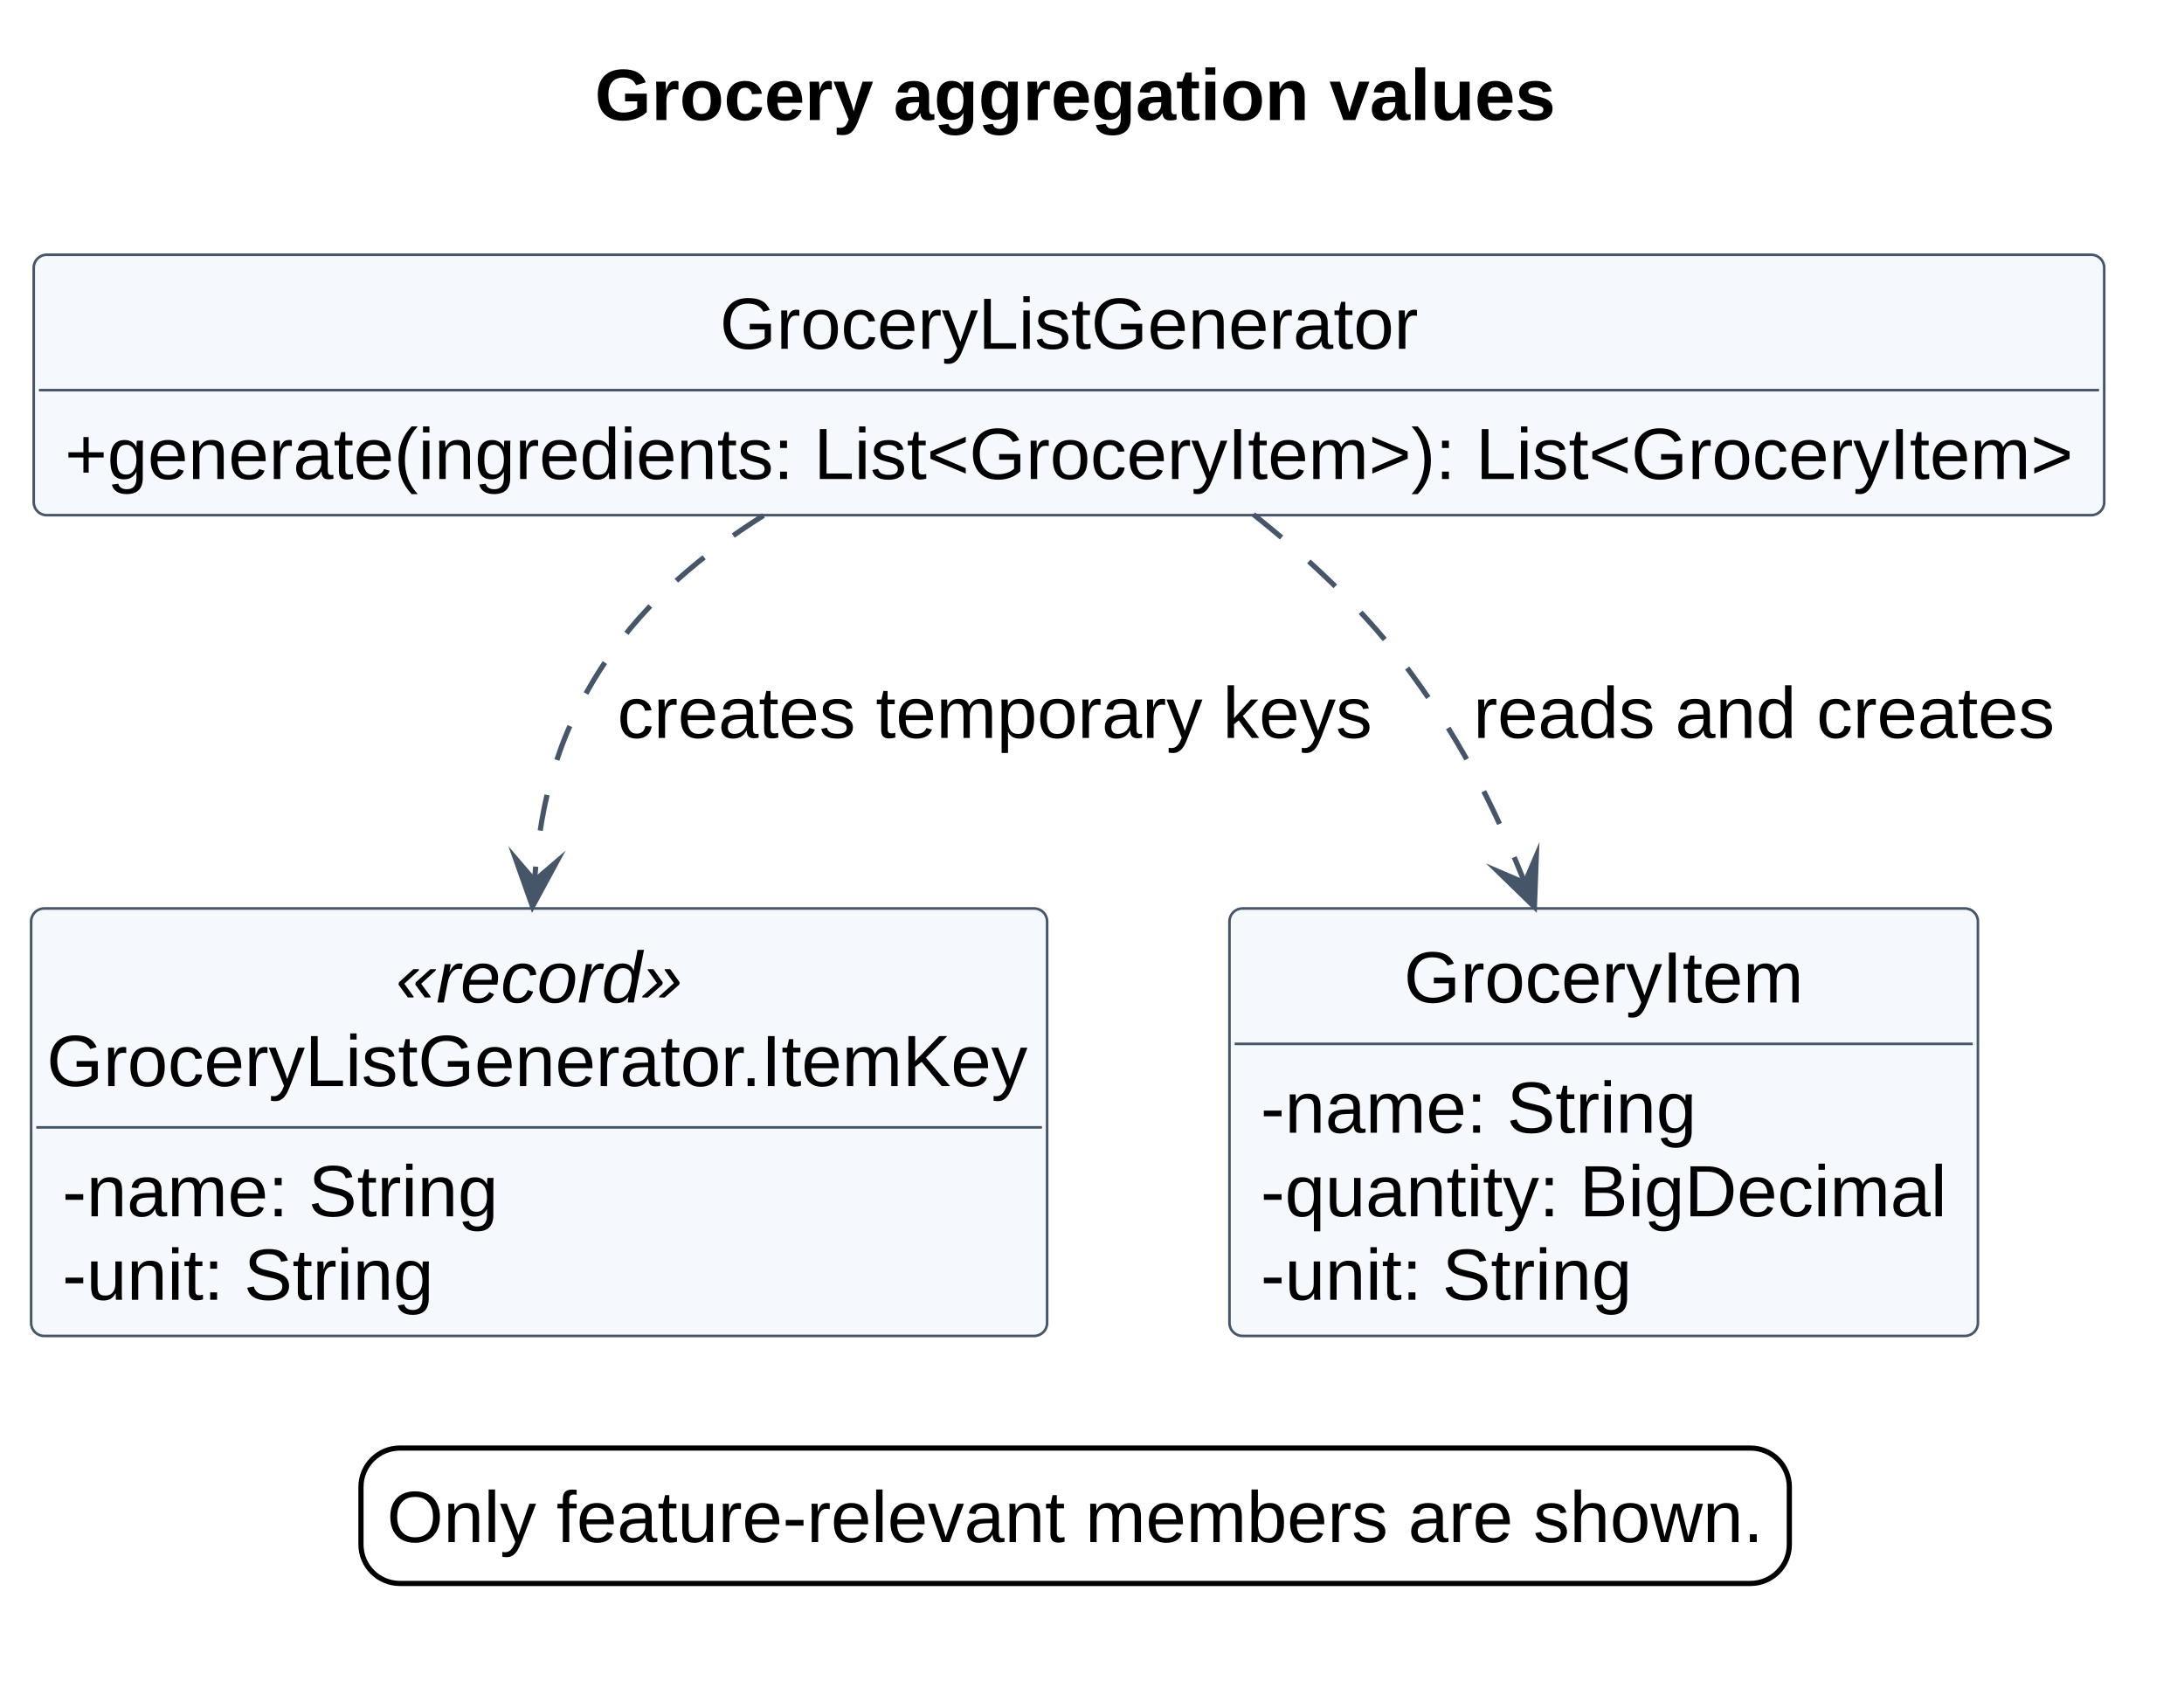
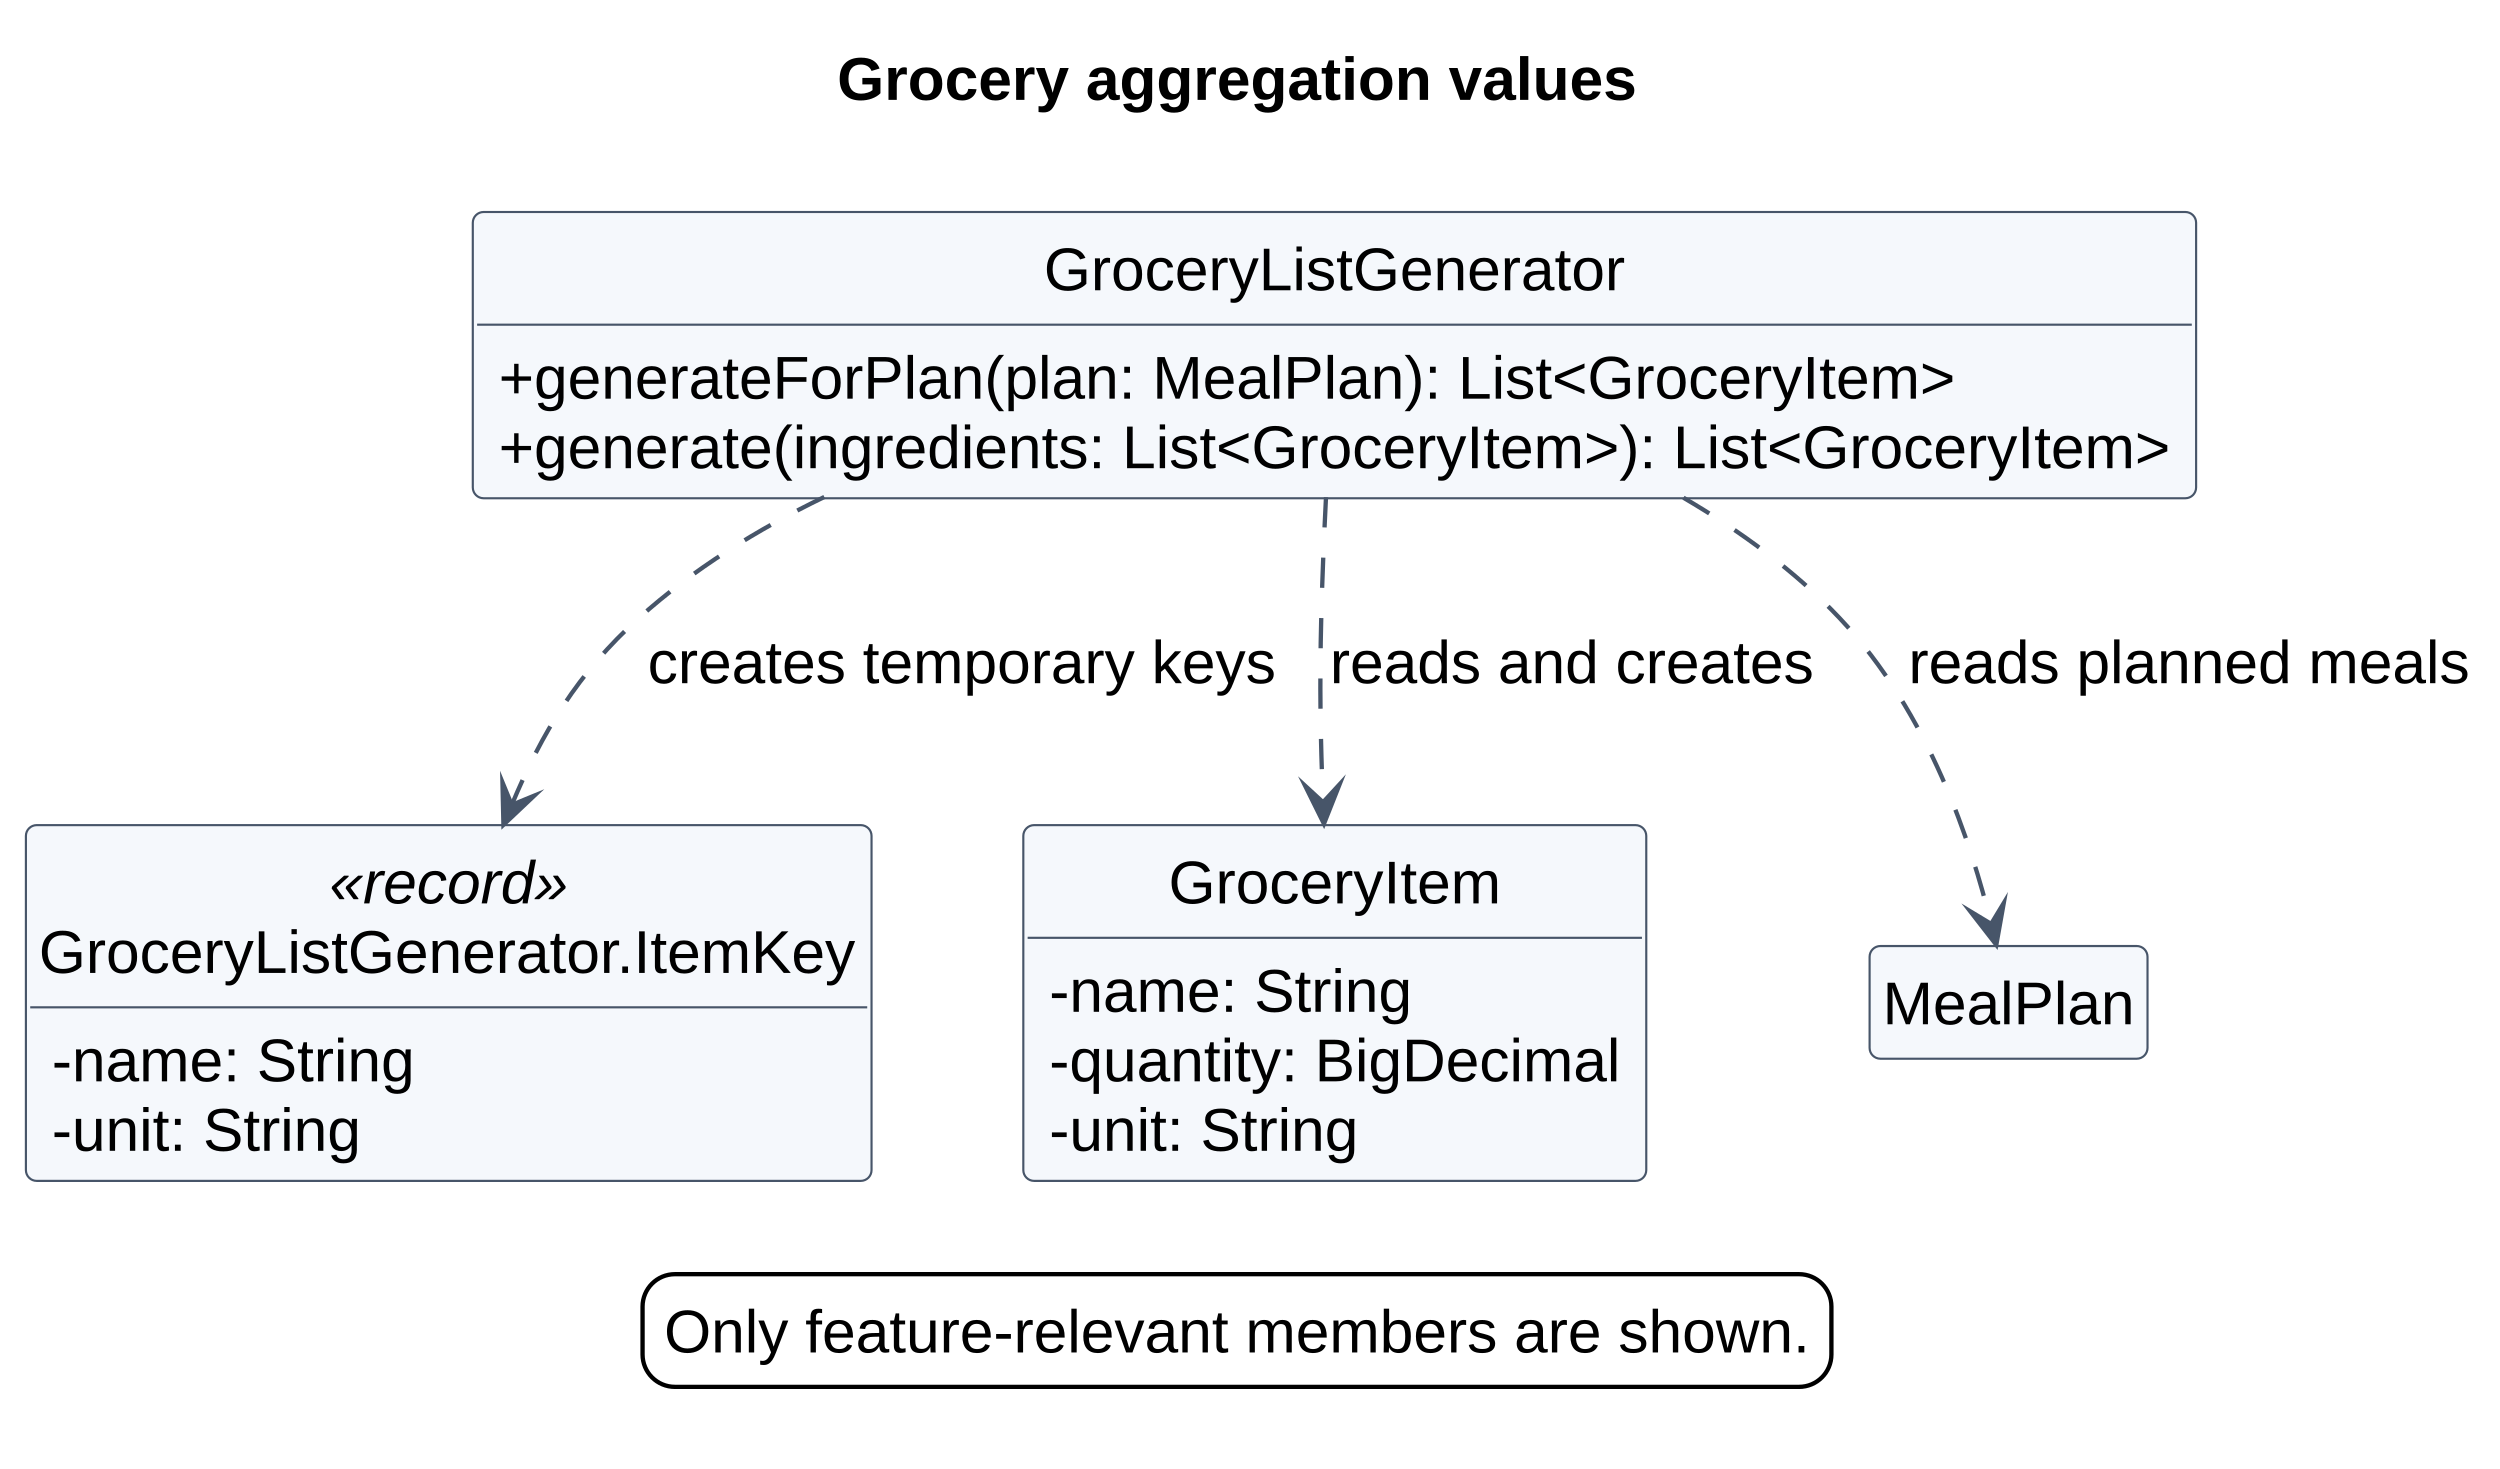
- <svg xmlns="http://www.w3.org/2000/svg" version="1.1" data-diagram-type="CLASS" style="width:421px;height:324px;background:#FFFFFF;" width="421px" height="324px" viewBox="0 0 421 324" zoomAndPan="magnify" preserveAspectRatio="none" contentStyleType="text/css">
+ <svg xmlns="http://www.w3.org/2000/svg" version="1.1" data-diagram-type="CLASS" style="width:579px;height:340px;background:#FFFFFF;" width="579px" height="340px" viewBox="0 0 579 340" zoomAndPan="magnify" preserveAspectRatio="none" contentStyleType="text/css">
  <defs />
  <g font-family="sans-serif" lengthAdjust="spacing">
    <g class="title" data-source-line="5">
-       <text x="114.661" y="23.132" fill="#000" font-size="14" textLength="185.179" font-weight="700" font-family="Arial">Grocery aggregation values</text>
+       <text x="193.896" y="23.132" fill="#000" font-size="14" textLength="185.179" font-weight="700" font-family="Arial">Grocery aggregation values</text>
    </g>
    <g class="entity" data-qualified-name="GroceryListGenerator" id="ent0001" data-source-line="11">
-       <rect x="6.5" y="49.099" width="399.119" height="50.197" fill="#F5F8FC" style="stroke:#475569;stroke-width:0.5;" rx="2.5" ry="2.5" />
-       <text x="138.756" y="67.23" fill="#000" font-size="14" textLength="134.606" font-family="Arial">GroceryListGenerator</text>
-       <line x1="7.5" y1="75.197" x2="404.619" y2="75.197" style="stroke:#475569;stroke-width:0.5;" />
-       <text x="12.5" y="92.329" fill="#000" font-size="14" textLength="387.119" font-family="Arial">+generate(ingredients: List&lt;GroceryItem&gt;): List&lt;GroceryItem&gt;</text>
+       <rect x="109.5" y="49.099" width="399.119" height="66.296" fill="#F5F8FC" style="stroke:#475569;stroke-width:0.5;" rx="2.5" ry="2.5" />
+       <text x="241.756" y="67.23" fill="#000" font-size="14" textLength="134.606" font-family="Arial">GroceryListGenerator</text>
+       <line x1="110.5" y1="75.197" x2="507.619" y2="75.197" style="stroke:#475569;stroke-width:0.5;" />
+       <text x="115.5" y="92.329" fill="#000" font-size="14" textLength="337.333" font-family="Arial">+generateForPlan(plan: MealPlan): List&lt;GroceryItem&gt;</text>
+       <text x="115.5" y="108.428" fill="#000" font-size="14" textLength="387.119" font-family="Arial">+generate(ingredients: List&lt;GroceryItem&gt;): List&lt;GroceryItem&gt;</text>
    </g>
-     <g class="entity" data-qualified-name="ItemKey" id="ent0002" data-source-line="14">
-       <rect x="6" y="175.099" width="195.848" height="82.395" fill="#F5F8FC" style="stroke:#475569;stroke-width:0.5;" rx="2.5" ry="2.5" />
-       <text x="76.296" y="193.23" fill="#000" font-size="14" textLength="55.255" font-style="italic" font-family="Arial">«record»</text>
-       <text x="9" y="209.329" fill="#000" font-size="14" textLength="189.848" font-family="Arial">GroceryListGenerator.ItemKey</text>
-       <line x1="7" y1="217.296" x2="200.848" y2="217.296" style="stroke:#475569;stroke-width:0.5;" />
-       <text x="12" y="234.428" fill="#000" font-size="14" textLength="84.034" font-family="Arial">-name: String</text>
-       <text x="12" y="250.526" fill="#000" font-size="14" textLength="71.586" font-family="Arial">-unit: String</text>
+     <g class="entity" data-qualified-name="ItemKey" id="ent0002" data-source-line="15">
+       <rect x="6" y="191.099" width="195.848" height="82.395" fill="#F5F8FC" style="stroke:#475569;stroke-width:0.5;" rx="2.5" ry="2.5" />
+       <text x="76.296" y="209.23" fill="#000" font-size="14" textLength="55.255" font-style="italic" font-family="Arial">«record»</text>
+       <text x="9" y="225.329" fill="#000" font-size="14" textLength="189.848" font-family="Arial">GroceryListGenerator.ItemKey</text>
+       <line x1="7" y1="233.296" x2="200.848" y2="233.296" style="stroke:#475569;stroke-width:0.5;" />
+       <text x="12" y="250.428" fill="#000" font-size="14" textLength="84.034" font-family="Arial">-name: String</text>
+       <text x="12" y="266.526" fill="#000" font-size="14" textLength="71.586" font-family="Arial">-unit: String</text>
    </g>
-     <g class="entity" data-qualified-name="GroceryItem" id="ent0003" data-source-line="18">
-       <rect x="237" y="175.099" width="144.275" height="82.395" fill="#F5F8FC" style="stroke:#475569;stroke-width:0.5;" rx="2.5" ry="2.5" />
-       <text x="270.631" y="193.23" fill="#000" font-size="14" textLength="77.014" font-family="Arial">GroceryItem</text>
-       <line x1="238" y1="201.197" x2="380.275" y2="201.197" style="stroke:#475569;stroke-width:0.5;" />
-       <text x="243" y="218.329" fill="#000" font-size="14" textLength="84.034" font-family="Arial">-name: String</text>
-       <text x="243" y="234.428" fill="#000" font-size="14" textLength="132.275" font-family="Arial">-quantity: BigDecimal</text>
-       <text x="243" y="250.526" fill="#000" font-size="14" textLength="71.586" font-family="Arial">-unit: String</text>
+     <g class="entity" data-qualified-name="GroceryItem" id="ent0003" data-source-line="19">
+       <rect x="237" y="191.099" width="144.275" height="82.395" fill="#F5F8FC" style="stroke:#475569;stroke-width:0.5;" rx="2.5" ry="2.5" />
+       <text x="270.631" y="209.23" fill="#000" font-size="14" textLength="77.014" font-family="Arial">GroceryItem</text>
+       <line x1="238" y1="217.197" x2="380.275" y2="217.197" style="stroke:#475569;stroke-width:0.5;" />
+       <text x="243" y="234.329" fill="#000" font-size="14" textLength="84.034" font-family="Arial">-name: String</text>
+       <text x="243" y="250.428" fill="#000" font-size="14" textLength="132.275" font-family="Arial">-quantity: BigDecimal</text>
+       <text x="243" y="266.526" fill="#000" font-size="14" textLength="71.586" font-family="Arial">-unit: String</text>
+     </g>
+     <g class="entity" data-qualified-name="MealPlan" id="ent0006" data-source-line="27">
+       <rect x="433" y="219.099" width="64.365" height="26.099" fill="#F5F8FC" style="stroke:#475569;stroke-width:0.5;" rx="2.5" ry="2.5" />
+       <text x="436" y="237.23" fill="#000" font-size="14" textLength="58.365" font-family="Arial">MealPlan</text>
    </g>
    <g class="link" data-entity-1="ent0001" data-entity-2="ent0002" id="lnk4" data-link-type="dependency">
-       <polygon points="102.646,174.726,107.331,166.063,103.033,169.741,99.355,165.443,102.646,174.726" fill="#475569" style="stroke:#475569;stroke-width:1;stroke-linejoin:miter;stroke-miterlimit:10;" />
-       <path d="M147.17,99.358 C135.554,106.67 124.616,115.83 117,127.099 C107.66,140.918 104.274,153.754 103.033,169.741" style="stroke:#475569;stroke-width:1;stroke-dasharray:7,7;" fill="none" />
-       <text x="119" y="142.23" fill="#000" font-size="14" textLength="45.91" font-family="Arial">creates</text>
-       <text x="164.91" y="142.23" fill="#000" font-size="14" font-family="Arial"> </text>
-       <text x="168.8" y="142.23" fill="#000" font-size="14" textLength="63.021" font-family="Arial">temporary</text>
-       <text x="231.82" y="142.23" fill="#000" font-size="14" font-family="Arial"> </text>
-       <text x="235.71" y="142.23" fill="#000" font-size="14" textLength="28.786" font-family="Arial">keys</text>
+       <polygon points="116.595,191.028,123.754,184.264,118.522,186.414,116.371,181.181,116.595,191.028" fill="#475569" style="stroke:#475569;stroke-width:1;stroke-linejoin:miter;stroke-miterlimit:10;" />
+       <path d="M190.907,115.1 C175.382,122.621 160.537,131.835 148,143.099 C133.769,155.884 125.495,169.712 118.522,186.414" style="stroke:#475569;stroke-width:1;stroke-dasharray:7,7;" fill="none" />
+       <text x="150" y="158.23" fill="#000" font-size="14" textLength="45.91" font-family="Arial">creates</text>
+       <text x="195.91" y="158.23" fill="#000" font-size="14" font-family="Arial"> </text>
+       <text x="199.8" y="158.23" fill="#000" font-size="14" textLength="63.021" font-family="Arial">temporary</text>
+       <text x="262.82" y="158.23" fill="#000" font-size="14" font-family="Arial"> </text>
+       <text x="266.71" y="158.23" fill="#000" font-size="14" textLength="28.786" font-family="Arial">keys</text>
    </g>
    <g class="link" data-entity-1="ent0001" data-entity-2="ent0003" id="lnk5" data-link-type="dependency">
-       <polygon points="295.782,174.803,296.15,164.961,293.924,170.161,288.723,167.935,295.782,174.803" fill="#475569" style="stroke:#475569;stroke-width:1;stroke-linejoin:miter;stroke-miterlimit:10;" />
-       <path d="M241.626,99.161 C251.712,107.188 262.086,116.75 270,127.099 C280.861,141.303 287.598,154.365 293.924,170.161" style="stroke:#475569;stroke-width:1;stroke-dasharray:7,7;" fill="none" />
-       <text x="284" y="142.23" fill="#000" font-size="14" textLength="35.021" font-family="Arial">reads</text>
-       <text x="319.021" y="142.23" fill="#000" font-size="14" font-family="Arial"> </text>
-       <text x="322.91" y="142.23" fill="#000" font-size="14" textLength="23.358" font-family="Arial">and</text>
-       <text x="346.269" y="142.23" fill="#000" font-size="14" font-family="Arial"> </text>
-       <text x="350.158" y="142.23" fill="#000" font-size="14" textLength="45.91" font-family="Arial">creates</text>
+       <polygon points="306.626,190.799,310.252,181.642,306.42,185.803,302.258,181.972,306.626,190.799" fill="#475569" style="stroke:#475569;stroke-width:1;stroke-linejoin:miter;stroke-miterlimit:10;" />
+       <path d="M307.1,115.16 C306.646,124.192 306.227,134.028 306,143.099 C305.611,158.686 305.801,170.827 306.42,185.803" style="stroke:#475569;stroke-width:1;stroke-dasharray:7,7;" fill="none" />
+       <text x="308" y="158.23" fill="#000" font-size="14" textLength="35.021" font-family="Arial">reads</text>
+       <text x="343.021" y="158.23" fill="#000" font-size="14" font-family="Arial"> </text>
+       <text x="346.91" y="158.23" fill="#000" font-size="14" textLength="23.358" font-family="Arial">and</text>
+       <text x="370.269" y="158.23" fill="#000" font-size="14" font-family="Arial"> </text>
+       <text x="374.158" y="158.23" fill="#000" font-size="14" textLength="45.91" font-family="Arial">creates</text>
    </g>
-     <g class="legend" data-source-line="27">
-       <rect x="69.582" y="279.099" width="275.337" height="26.099" fill="none" style="stroke:#000;stroke-width:1;" rx="7.5" ry="7.5" />
-       <text x="74.582" y="297.23" fill="#000" font-size="14" textLength="265.337" font-family="Arial">Only feature-relevant members are shown.</text>
+     <g class="link" data-entity-1="ent0001" data-entity-2="ent0006" id="lnk7" data-link-type="dependency">
+       <polygon points="462.344,218.832,464.072,209.136,461.147,213.977,456.305,211.052,462.344,218.832" fill="#475569" style="stroke:#475569;stroke-width:1;stroke-linejoin:miter;stroke-miterlimit:10;" />
+       <path d="M389.882,115.271 C403.058,122.996 415.731,132.231 426,143.099 C446.888,165.205 456.59,195.502 461.147,213.977" style="stroke:#475569;stroke-width:1;stroke-dasharray:7,7;" fill="none" />
+       <text x="442" y="158.23" fill="#000" font-size="14" textLength="35.021" font-family="Arial">reads</text>
+       <text x="477.021" y="158.23" fill="#000" font-size="14" font-family="Arial"> </text>
+       <text x="480.91" y="158.23" fill="#000" font-size="14" textLength="49.827" font-family="Arial">planned</text>
+       <text x="530.737" y="158.23" fill="#000" font-size="14" font-family="Arial"> </text>
+       <text x="534.627" y="158.23" fill="#000" font-size="14" textLength="37.345" font-family="Arial">meals</text>
+     </g>
+     <g class="legend" data-source-line="29">
+       <rect x="148.817" y="295.099" width="275.337" height="26.099" fill="none" style="stroke:#000;stroke-width:1;" rx="7.5" ry="7.5" />
+       <text x="153.817" y="313.23" fill="#000" font-size="14" textLength="265.337" font-family="Arial">Only feature-relevant members are shown.</text>
    </g>
  </g>
</svg>
